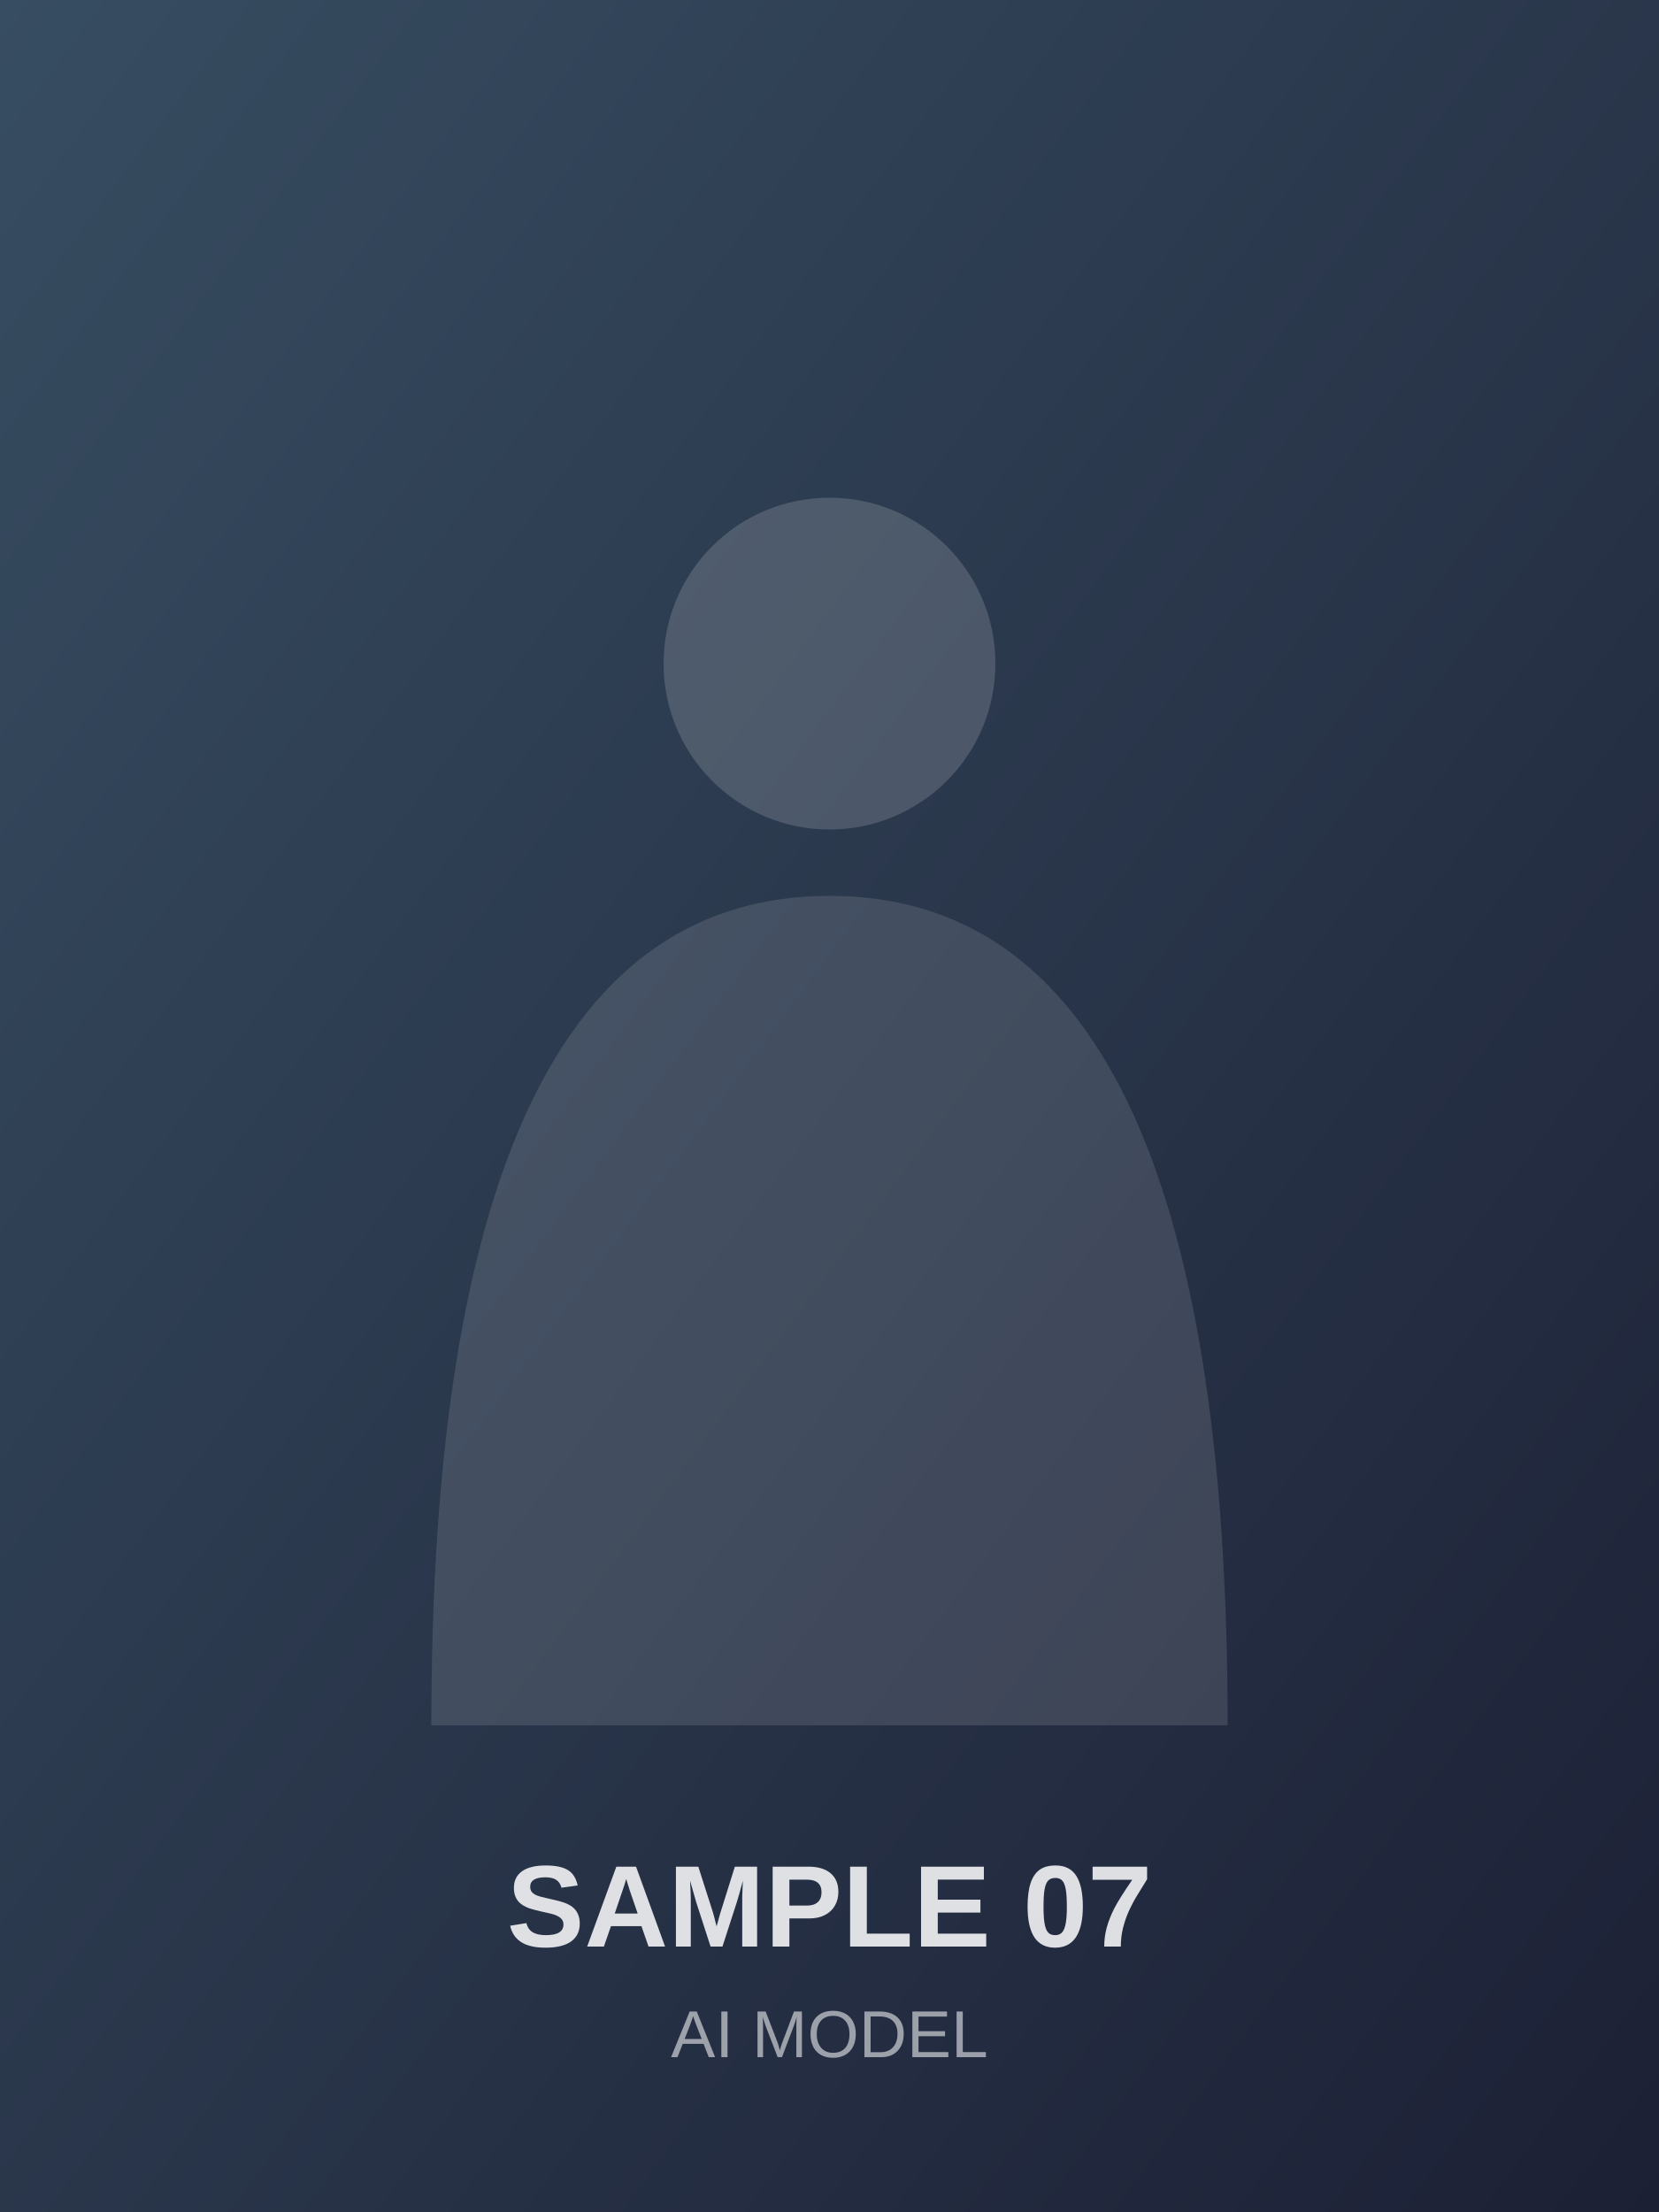
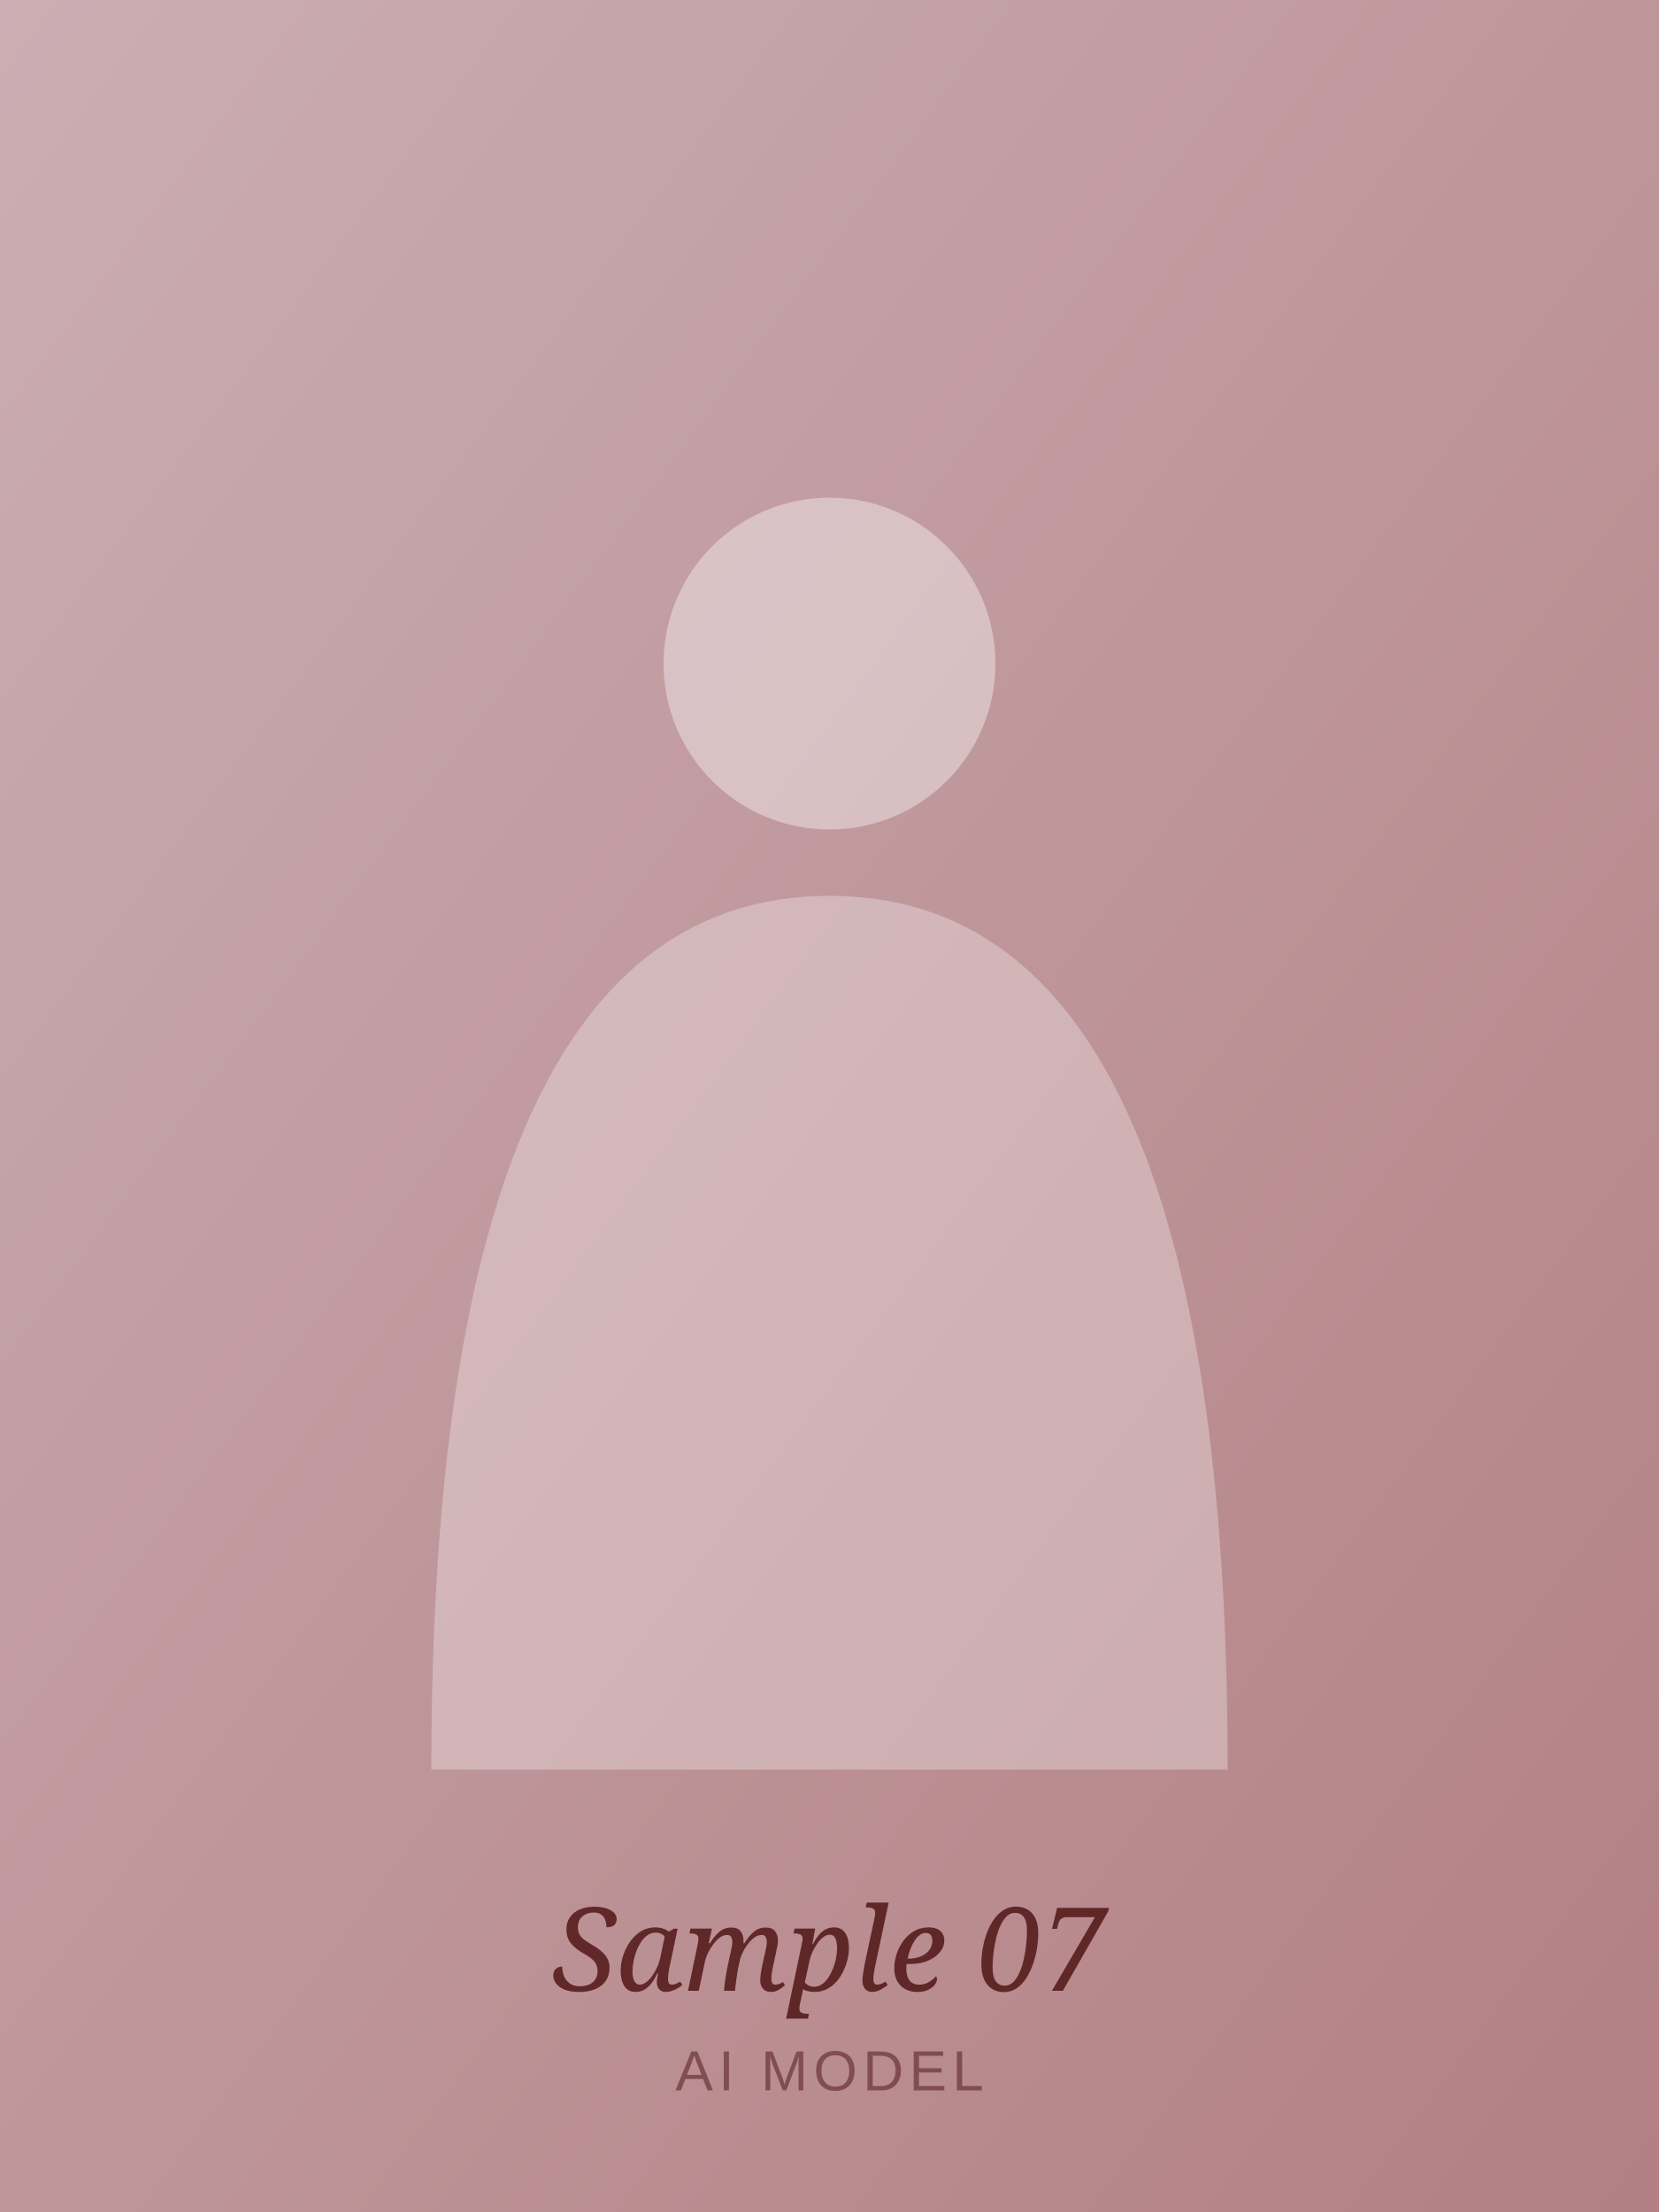
<svg xmlns="http://www.w3.org/2000/svg" viewBox="0 0 600 800" width="600" height="800">
  <defs>
    <linearGradient id="g" x1="0" y1="0" x2="1" y2="1">
-       <stop offset="0" stop-color="#374d61" />
-       <stop offset="1" stop-color="#1c2035" />
+       <stop offset="0" stop-color="#cbaeb3" />
+       <stop offset="1" stop-color="#b27f82" />
    </linearGradient>
  </defs>
  <rect width="600" height="800" fill="url(#g)" />
-   <circle cx="300.0" cy="240.0" r="60.0" fill="#ffffff" fill-opacity=".16" />
-   <path d="M156.0 624.0 Q156.0 324.0 300.0 324.0 Q444.0 324.0 444.0 624.0 Z" fill="#ffffff" fill-opacity=".12" />
-   <text x="50%" y="704.0" text-anchor="middle" font-family="Arial, sans-serif" font-size="42" font-weight="700" fill="#fff" fill-opacity=".85">SAMPLE 07</text>
-   <text x="50%" y="744.0" text-anchor="middle" font-family="Arial, sans-serif" font-size="24.0" fill="#fff" fill-opacity=".55">AI MODEL</text>
+   <circle cx="300.0" cy="240.0" r="60.0" fill="#fff" fill-opacity=".38" />
+   <path d="M156.0 640.0 Q156.0 324.0 300.0 324.0 Q444.0 324.0 444.0 640.0 Z" fill="#fff" fill-opacity=".30" />
+   <text x="50%" y="720.0" text-anchor="middle" font-family="Georgia, serif" font-style="italic" font-size="42" fill="#4a0e0e" fill-opacity=".8">Sample 07</text>
+   <text x="50%" y="756.0" text-anchor="middle" font-family="Arial, sans-serif" font-size="20.4" letter-spacing="2" fill="#4a0e0e" fill-opacity=".5">AI MODEL</text>
</svg>
